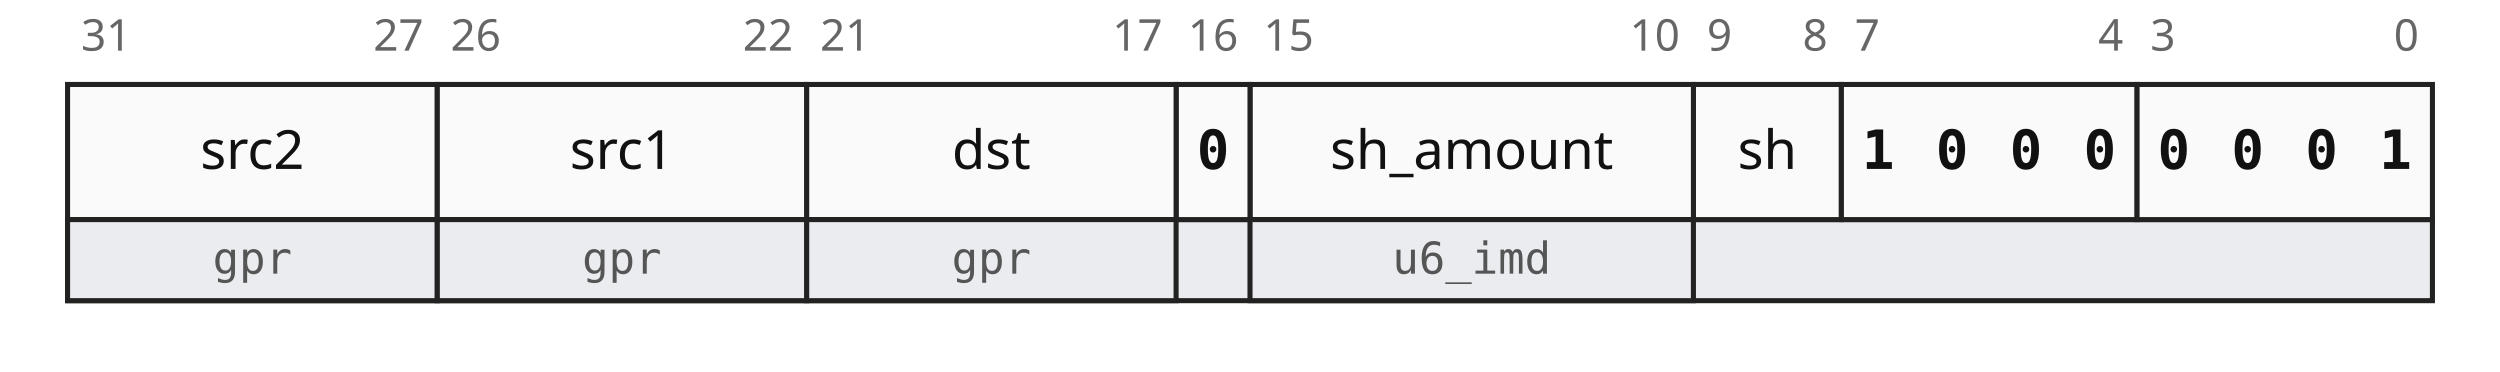
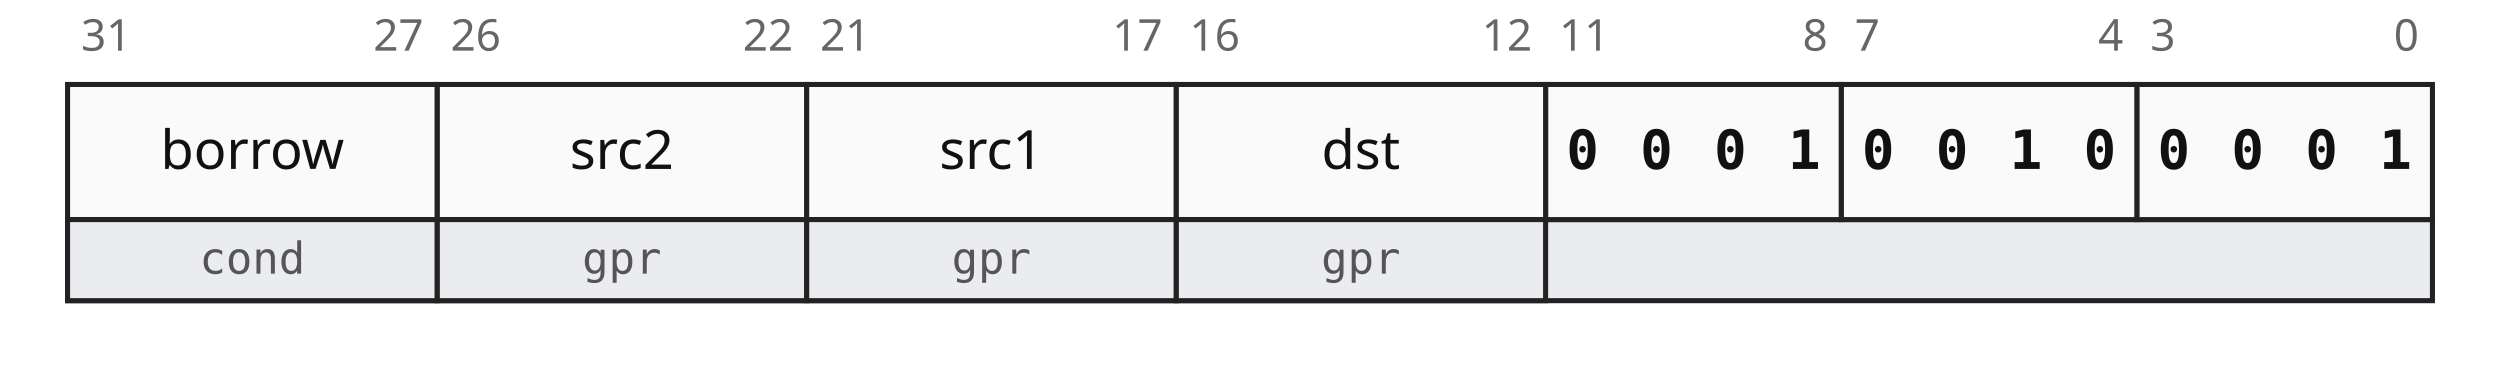
<svg xmlns="http://www.w3.org/2000/svg" width="100%" height="110" viewBox="-20 0 740 110">
  <style>
      /* Light Mode Styles */
      .bit-idx { font-family: sans-serif; font-size: 13px; fill: #666; }
      .content-fixed { font-family: monospace; font-size: 16px; font-weight: bold; text-anchor: middle; fill: #111; }
      .content-var { font-family: sans-serif; font-size: 16px; text-anchor: middle; fill: #111; }
      .field-type { font-family: monospace; font-size: 13px; text-anchor: middle; fill: #555; }
      
      .box-line { stroke: #222; stroke-width: 1.5; fill: #fafafa; }
      /* Second row background (slightly shaded) */
      .box-type { stroke: #222; stroke-width: 1.5; fill: #eaecef; } 
      
      /* Dark Mode Overrides */
      @media (prefers-color-scheme: dark) {
        .bit-idx { fill: #a0a0a0; }
        .content-fixed { fill: #e0e0e0; }
        .content-var { fill: #e0e0e0; }
        .field-type { fill: #a0a0a0; }
        
        .box-line { stroke: #a0a0a0; fill: #1e1e1e; }
        .box-type { stroke: #a0a0a0; fill: #2d3136; }
      }
    </style>
  <rect x="0" y="65" width="700" height="24" class="box-type" />
  <rect x="612.5" y="25" width="87.5" height="40" class="box-line" />
  <text x="616.5" y="15" text-anchor="start" class="bit-idx">3</text>
  <text x="696" y="15" text-anchor="end" class="bit-idx">0</text>
  <text x="623.438" y="50" class="content-fixed">0</text>
  <text x="645.312" y="50" class="content-fixed">0</text>
  <text x="667.188" y="50" class="content-fixed">0</text>
  <text x="689.062" y="50" class="content-fixed">1</text>
  <rect x="525" y="25" width="87.5" height="40" class="box-line" />
  <text x="529" y="15" text-anchor="start" class="bit-idx">7</text>
  <text x="608.5" y="15" text-anchor="end" class="bit-idx">4</text>
-   <text x="535.938" y="50" class="content-fixed">1</text>
+   <text x="535.938" y="50" class="content-fixed">0</text>
  <text x="557.812" y="50" class="content-fixed">0</text>
-   <text x="579.688" y="50" class="content-fixed">0</text>
+   <text x="579.688" y="50" class="content-fixed">1</text>
  <text x="601.562" y="50" class="content-fixed">0</text>
-   <rect x="481.25" y="25" width="43.75" height="40" class="box-line" />
-   <text x="485.25" y="15" text-anchor="start" class="bit-idx">9</text>
+   <rect x="437.5" y="25" width="87.5" height="40" class="box-line" />
+   <text x="441.5" y="15" text-anchor="start" class="bit-idx">11</text>
  <text x="521" y="15" text-anchor="end" class="bit-idx">8</text>
-   <text x="503.125" y="50" class="content-var">sh</text>
-   <rect x="350" y="25" width="131.25" height="40" class="box-line" />
-   <text x="354" y="15" text-anchor="start" class="bit-idx">15</text>
-   <text x="477.25" y="15" text-anchor="end" class="bit-idx">10</text>
-   <text x="415.625" y="50" class="content-var">sh_amount</text>
-   <rect x="350" y="65" width="131.25" height="24" class="box-type" />
-   <text x="415.625" y="81" class="field-type">u6_imd</text>
-   <rect x="328.125" y="25" width="21.875" height="40" class="box-line" />
-   <text x="339.062" y="15" text-anchor="middle" class="bit-idx">16</text>
-   <text x="339.062" y="50" class="content-fixed">0</text>
+   <text x="448.438" y="50" class="content-fixed">0</text>
+   <text x="470.312" y="50" class="content-fixed">0</text>
+   <text x="492.188" y="50" class="content-fixed">0</text>
+   <text x="514.062" y="50" class="content-fixed">1</text>
+   <rect x="328.125" y="25" width="109.375" height="40" class="box-line" />
+   <text x="332.125" y="15" text-anchor="start" class="bit-idx">16</text>
+   <text x="433.5" y="15" text-anchor="end" class="bit-idx">12</text>
+   <text x="382.812" y="50" class="content-var">dst</text>
+   <rect x="328.125" y="65" width="109.375" height="24" class="box-type" />
+   <text x="382.812" y="81" class="field-type">gpr</text>
  <rect x="218.75" y="25" width="109.375" height="40" class="box-line" />
  <text x="222.75" y="15" text-anchor="start" class="bit-idx">21</text>
  <text x="324.125" y="15" text-anchor="end" class="bit-idx">17</text>
-   <text x="273.438" y="50" class="content-var">dst</text>
+   <text x="273.438" y="50" class="content-var">src1</text>
  <rect x="218.75" y="65" width="109.375" height="24" class="box-type" />
  <text x="273.438" y="81" class="field-type">gpr</text>
  <rect x="109.375" y="25" width="109.375" height="40" class="box-line" />
  <text x="113.375" y="15" text-anchor="start" class="bit-idx">26</text>
  <text x="214.75" y="15" text-anchor="end" class="bit-idx">22</text>
-   <text x="164.062" y="50" class="content-var">src1</text>
+   <text x="164.062" y="50" class="content-var">src2</text>
  <rect x="109.375" y="65" width="109.375" height="24" class="box-type" />
  <text x="164.062" y="81" class="field-type">gpr</text>
  <rect x="0" y="25" width="109.375" height="40" class="box-line" />
  <text x="4" y="15" text-anchor="start" class="bit-idx">31</text>
  <text x="105.375" y="15" text-anchor="end" class="bit-idx">27</text>
-   <text x="54.688" y="50" class="content-var">src2</text>
+   <text x="54.688" y="50" class="content-var">borrow</text>
  <rect x="0" y="65" width="109.375" height="24" class="box-type" />
-   <text x="54.688" y="81" class="field-type">gpr</text>
+   <text x="54.688" y="81" class="field-type">cond</text>
</svg>
